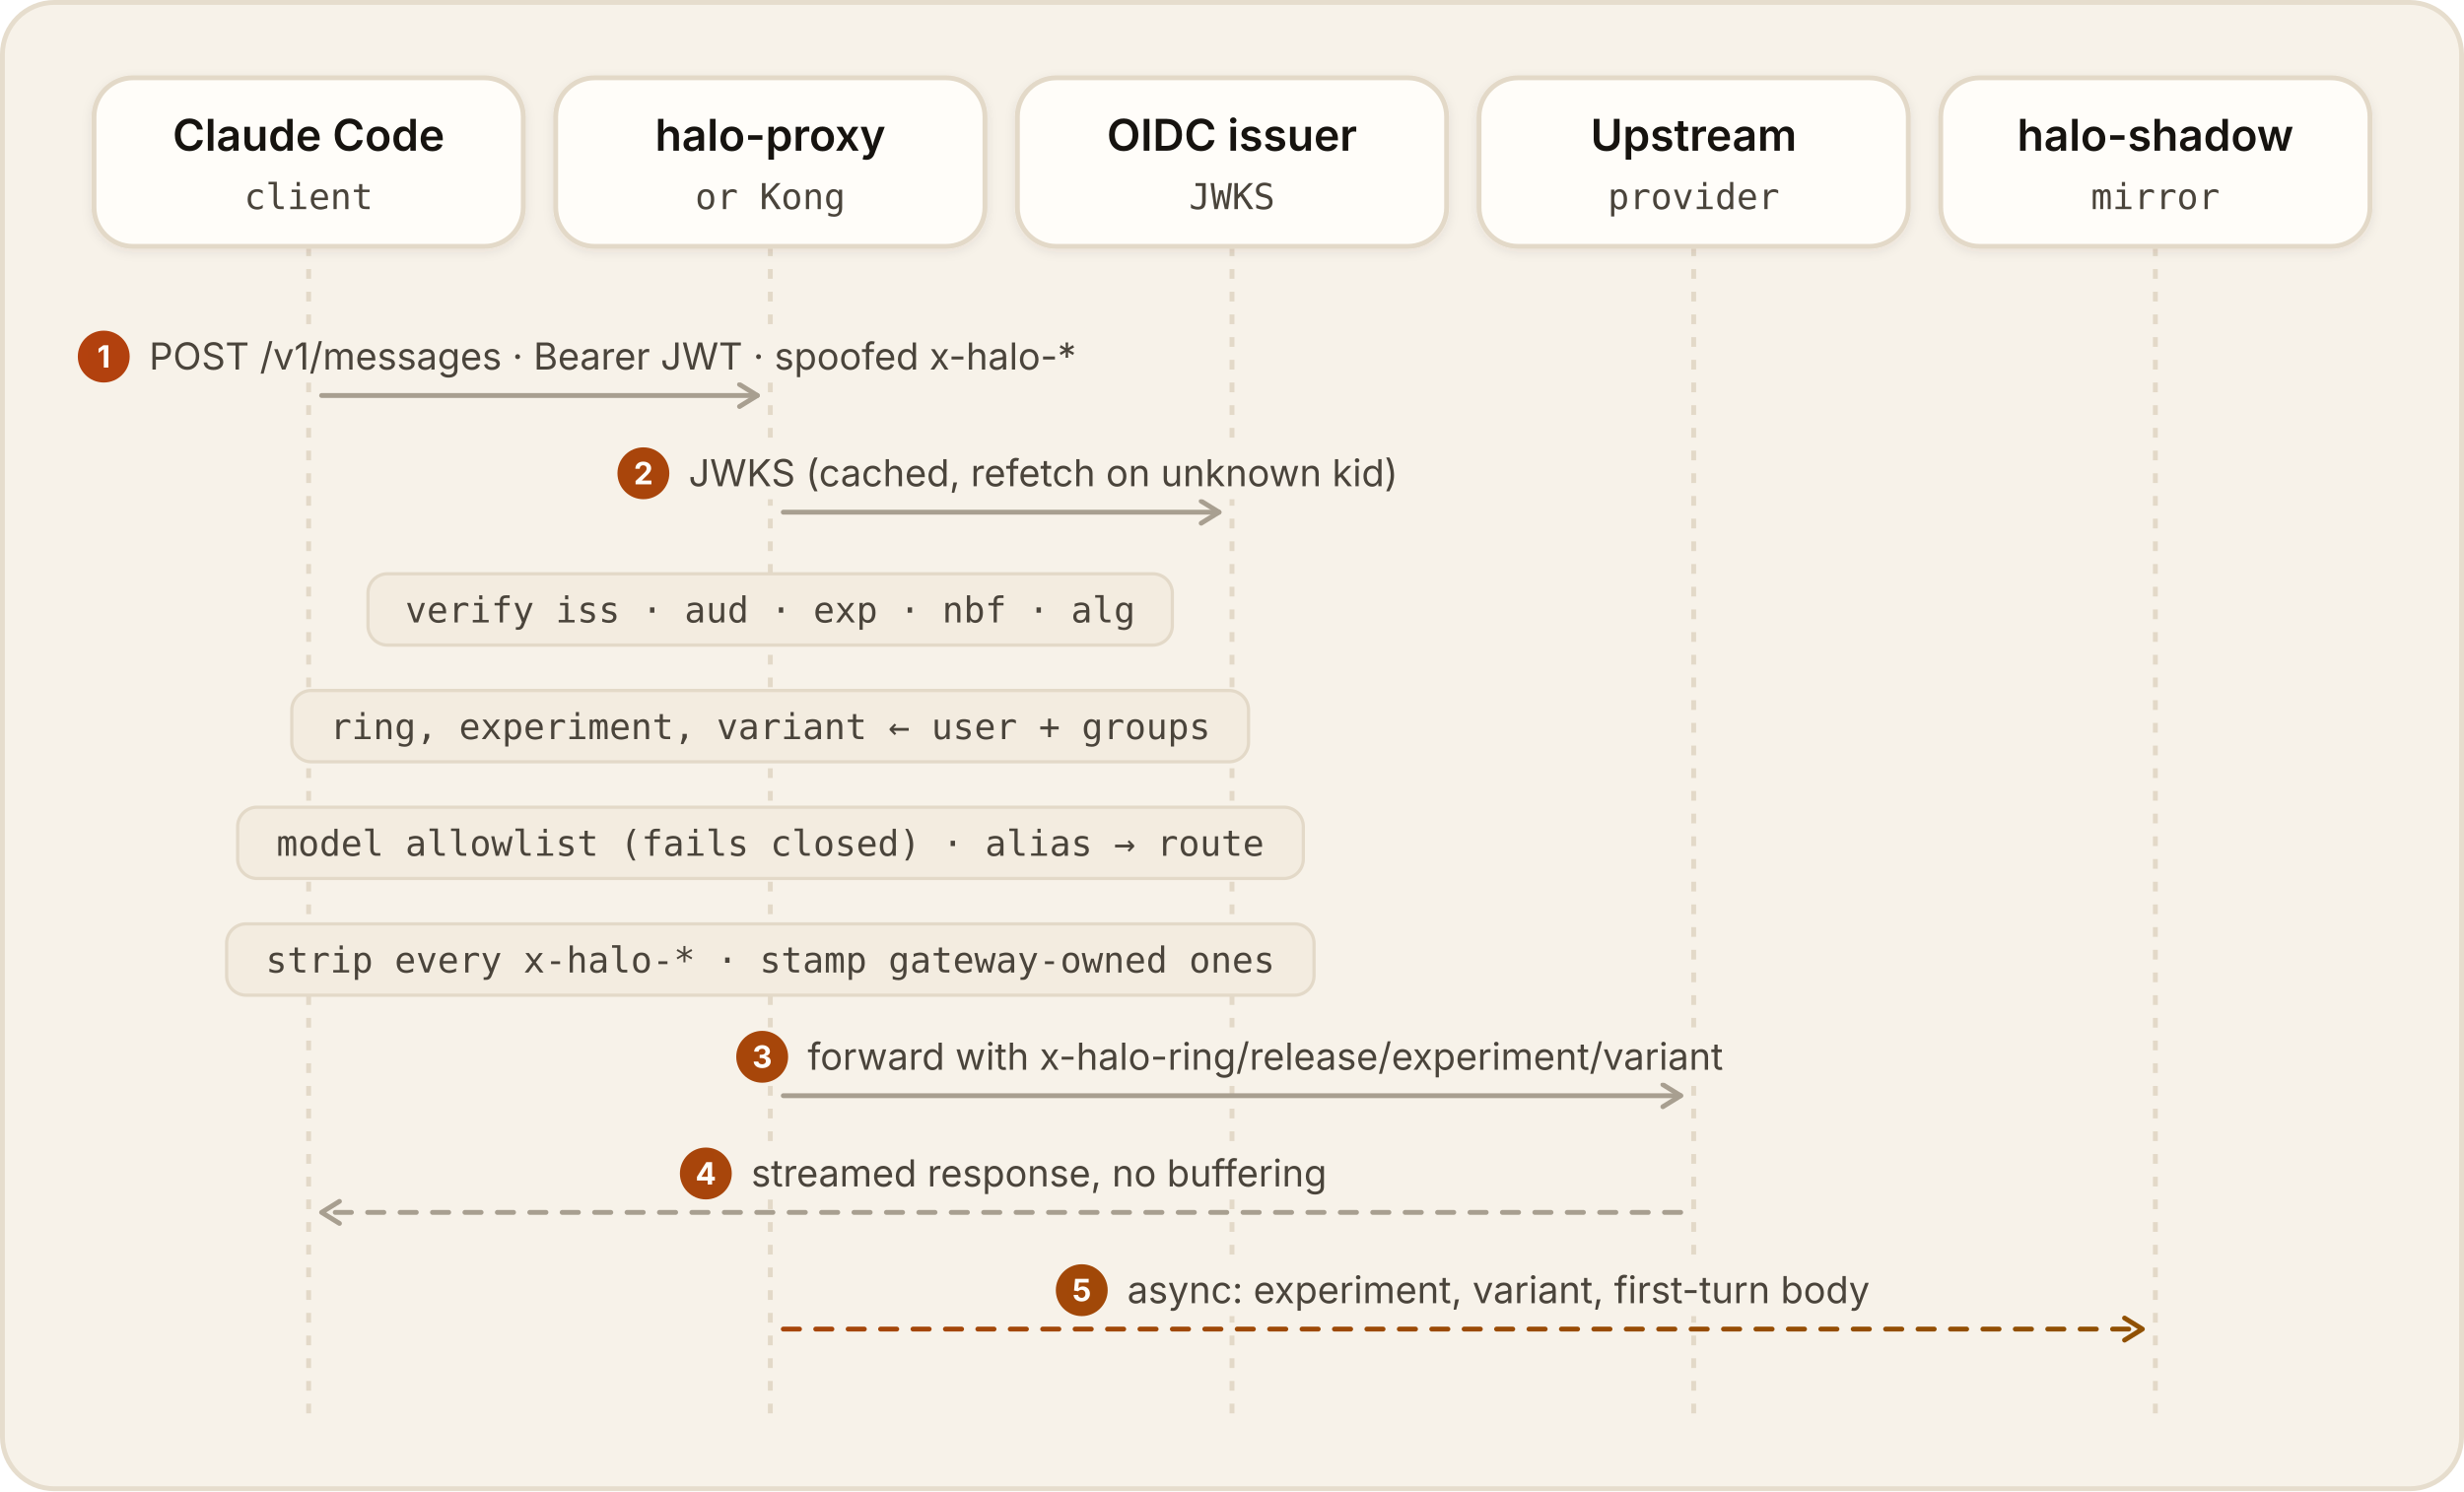
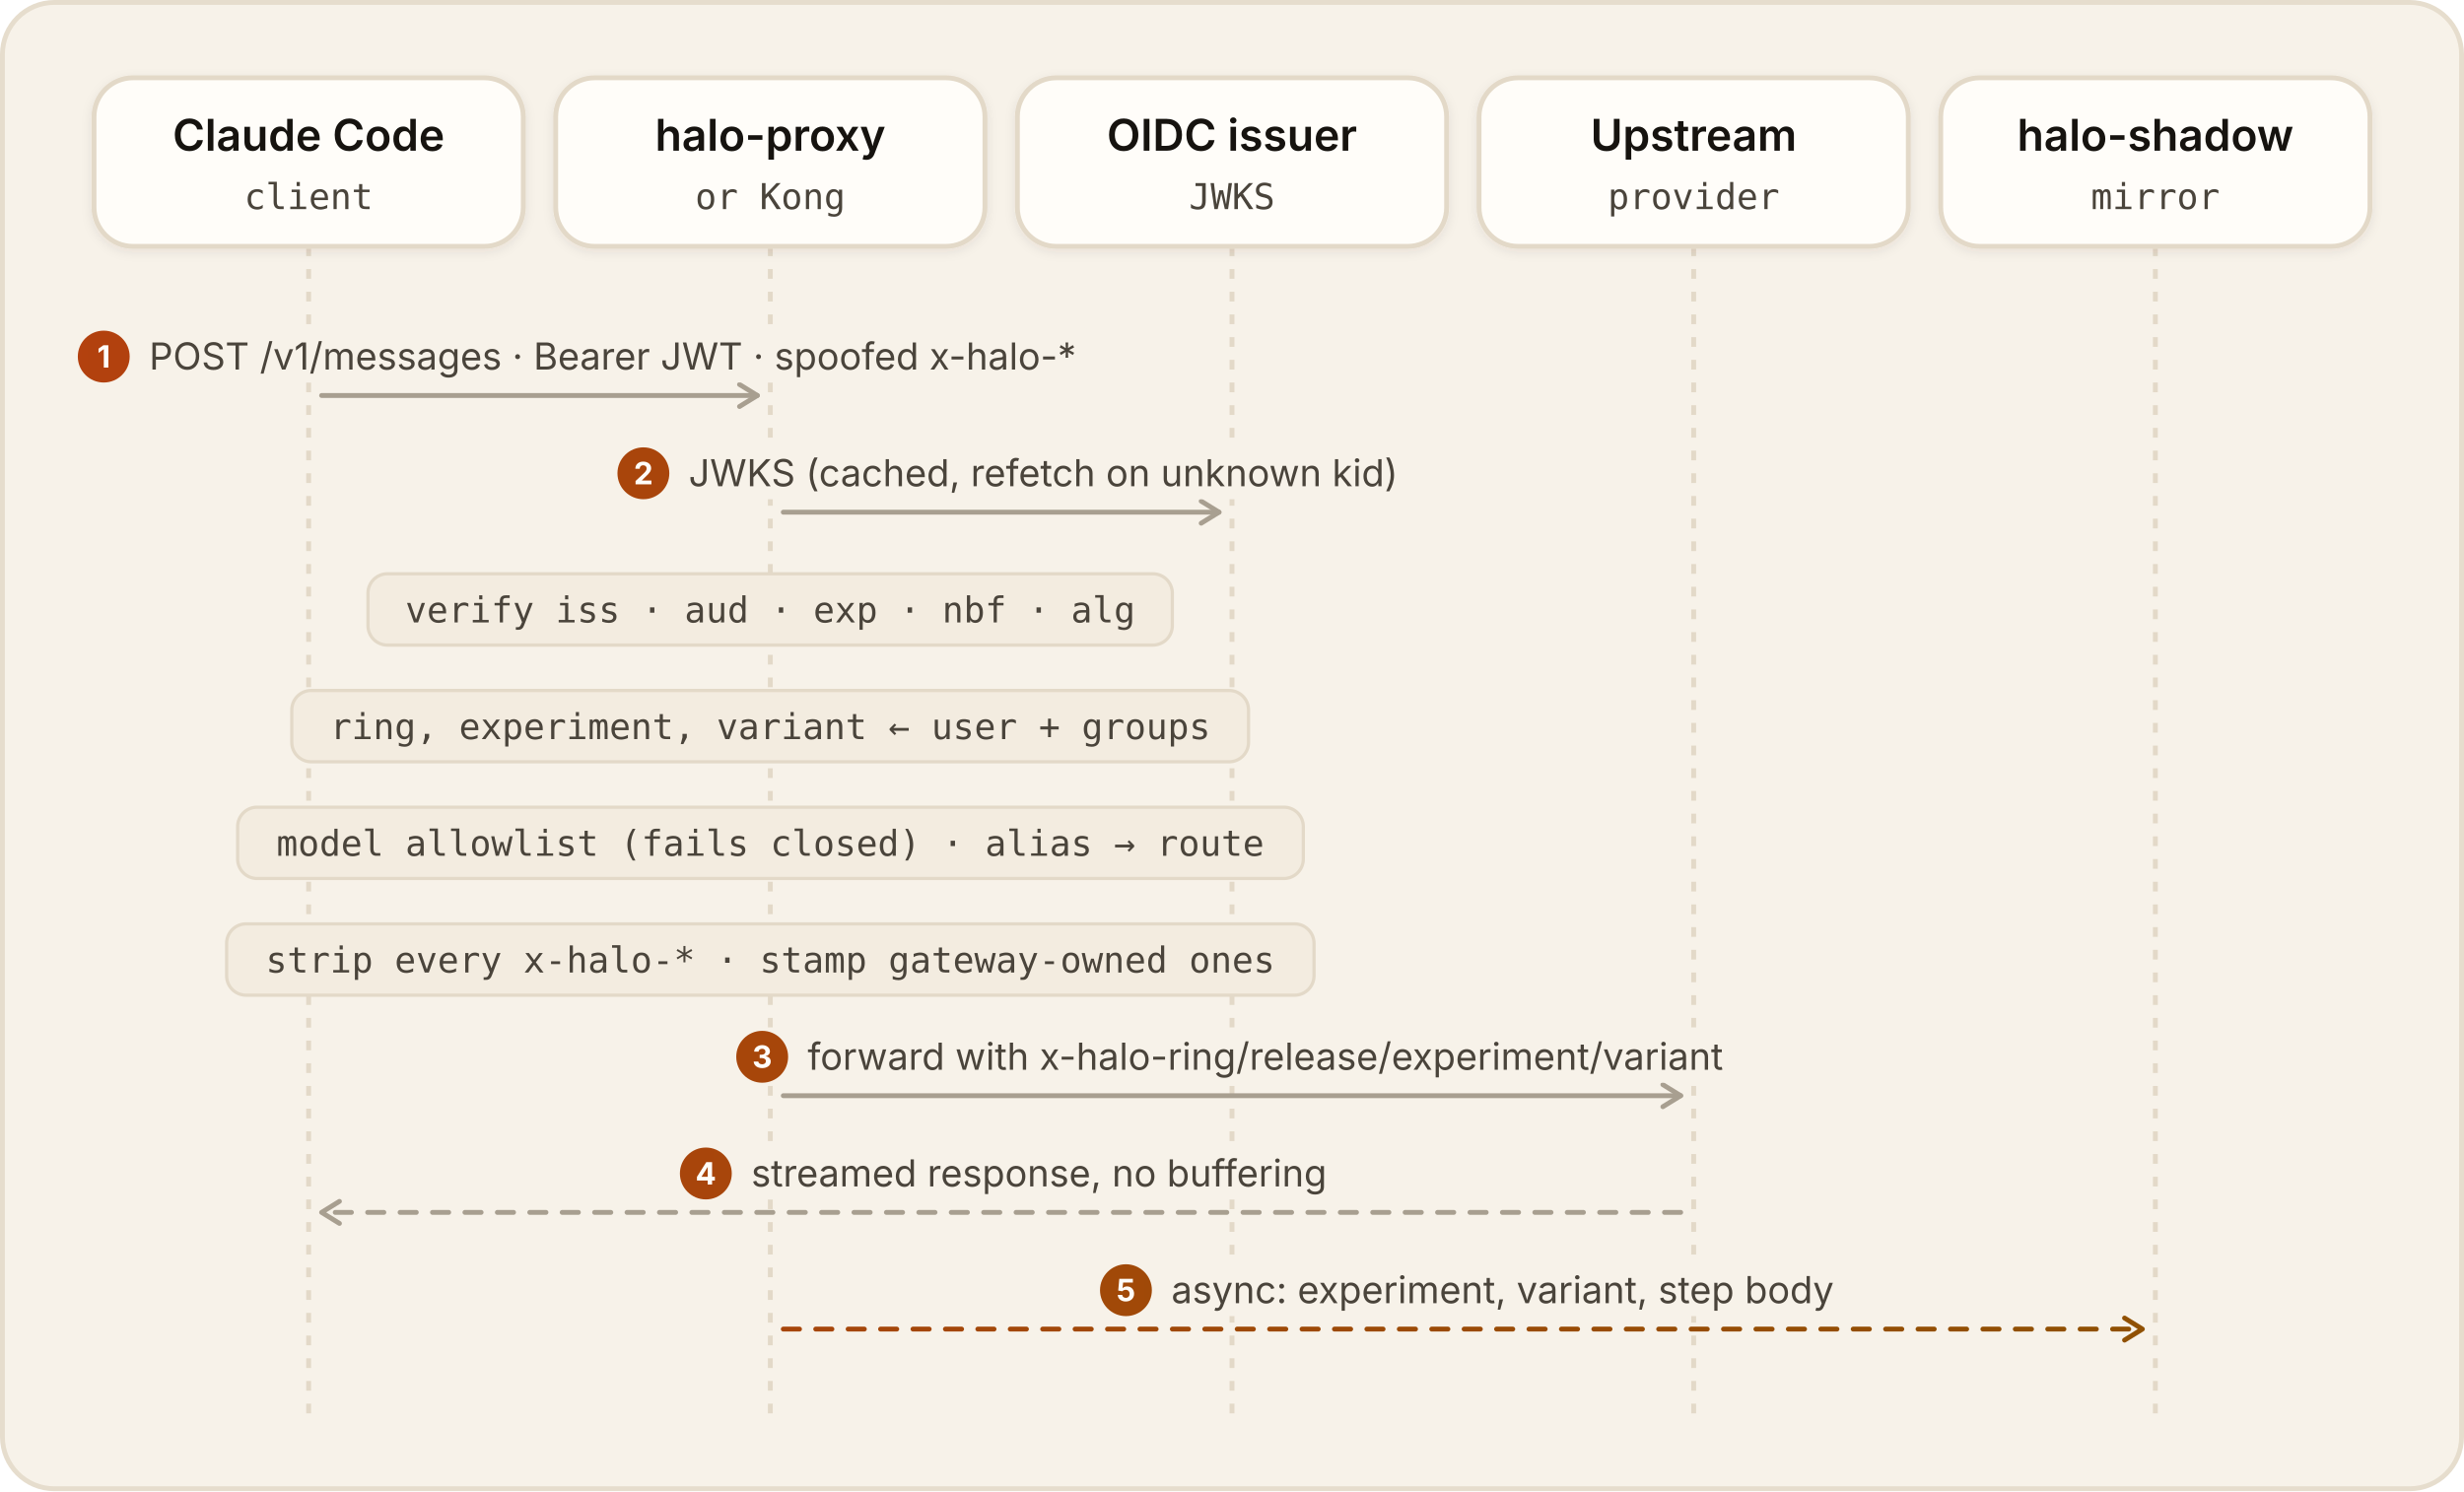
<svg xmlns="http://www.w3.org/2000/svg" viewBox="0 0 760 460" width="760" height="460" role="img" aria-labelledby="t d" font-family="ui-sans-serif,-apple-system,Inter,'Segoe UI',sans-serif">
  <style>
.cv{fill:#f7f2e9;stroke:#e6ddcd;stroke-width:1.5}
.card{fill:#fffdf9;stroke:#e3d9c8;stroke-width:1.5}
.soft{fill:url(#gs)}
.ring{fill:none;stroke:url(#ga);stroke-width:1.5}
.dcard{fill:#fbedea;stroke:#b42323;stroke-width:1.5}
.ghost{fill:none;stroke:#a89f90;stroke-width:1.5;stroke-dasharray:4 4}
.zone{fill:#f3ece0;stroke:#e0d5c2;stroke-width:1.5}
.chip{fill:#f3ece0;stroke:#e3d9c8;stroke-width:1}
text{font-family:ui-sans-serif,-apple-system,Inter,'Segoe UI',sans-serif}
.t{font-size:13.5px;font-weight:600;fill:#16130f}
.tm{font:600 12.5px ui-monospace,'SF Mono','JetBrains Mono',Menlo,Consolas,monospace;fill:#16130f}
.td{fill:#b42323}
.s{font-size:12px;fill:#4a443b}
.m{font:11px ui-monospace,'SF Mono','JetBrains Mono',Menlo,Consolas,monospace;fill:#4a443b}
.xs{font-size:10.5px;font-weight:500;fill:#655e52}
.xm{font-family:ui-monospace,'SF Mono','JetBrains Mono',Menlo,Consolas,monospace;font-weight:400}
.xa{fill:url(#ga);font-weight:600}
.xd{fill:#b42323;font-weight:600}
.xw{fill:#fffdf9;font-weight:600}
.k{font-size:10.5px;font-weight:600;letter-spacing:.08em;fill:#655e52}
.ka{fill:url(#ga)}
.h1{font-size:42px;font-weight:700;letter-spacing:-.02em;fill:#16130f}
.ln,.la,.ld,.lm{fill:none;stroke-width:1.5;stroke-linecap:round;stroke-linejoin:round}
.ln{stroke:#a89f90}.la{stroke:url(#ga)}.ld{stroke:#b42323}.lm{stroke:#e3d9c8}
.lane{stroke:#e3d9c8;stroke-width:1.5;stroke-dasharray:3 4}
.dash{stroke-dasharray:5 5}
.dl{fill:#a89f90}.da{fill:url(#ga)}.dd{fill:#b42323}
.pl{fill:#f7f2e9}.pa{fill:#f7f2e9;stroke:url(#ga);stroke-width:1}
.pd{fill:#fbedea;stroke:#b42323;stroke-width:1}.ps{fill:url(#ga)}
.fa{fill:url(#ga)}.fs{fill:url(#gs)}.fm{fill:#f3ece0}.fd{fill:#b42323}.ft{fill:#16130f}
.bdg{fill:url(#ga)}.bn{font-size:9.5px;font-weight:700;fill:#fffdf9}
.ic{fill:none;stroke:url(#ga);stroke-width:1.75;stroke-linecap:round;stroke-linejoin:round}
.pkt{fill:url(#ga)}
.grow{transform-box:fill-box;transform-origin:left;animation:grow 4.8s cubic-bezier(.6,0,.2,1) infinite}
@keyframes grow{0%{transform:scaleX(.08)}25%{transform:scaleX(.3)}50%{transform:scaleX(.55)}75%,100%{transform:scaleX(1)}}
.flow{stroke-dasharray:4 6;animation:flow 1.1s linear infinite}
@keyframes flow{to{stroke-dashoffset:-20}}
.blink{animation:blink 3.2s ease-in-out infinite}
@keyframes blink{0%,100%{opacity:.18}35%,65%{opacity:1}}
.pulse{transform-box:fill-box;transform-origin:center;animation:pulse 2.8s ease-out infinite}
@keyframes pulse{0%{opacity:.55;transform:scale(.6)}100%{opacity:0;transform:scale(1.5)}}
@media (prefers-reduced-motion:reduce){.flow,.blink,.pulse,.grow{animation:none}.blink{opacity:1}.pulse,.pkt{display:none}}
</style>
  <defs>
    <linearGradient id="ga" gradientUnits="userSpaceOnUse" x1="0" y1="0" x2="760" y2="0">
      <stop offset="0" stop-color="#b4400f" />
      <stop offset="1" stop-color="#8a5300" />
    </linearGradient>
    <linearGradient id="gs" gradientUnits="userSpaceOnUse" x1="0" y1="0" x2="760" y2="0">
      <stop offset="0" stop-color="#b4400f" stop-opacity="0.08" />
      <stop offset="1" stop-color="#8a5300" stop-opacity="0.08" />
    </linearGradient>
    <filter id="sh" x="-10%" y="-10%" width="120%" height="140%">
      <feDropShadow dx="0" dy="1" stdDeviation="1.6" flood-color="#3c280a" flood-opacity="0.08" />
    </filter>
  </defs>
  <rect class="cv" x=".75" y=".75" width="758.5" height="458.5" rx="16" />
  <path class="lane" d="M95.2 76V436" />
  <rect class="card" x="29.0" y="24" width="132.4" height="52" rx="12" filter="url(#sh)" />
  <text class="t" x="95.2" y="46.5" text-anchor="middle">Claude Code</text>
  <text class="m" x="95.2" y="64.5" text-anchor="middle">client</text>
  <path class="lane" d="M237.6 76V436" />
  <rect class="card" x="171.4" y="24" width="132.4" height="52" rx="12" filter="url(#sh)" />
  <text class="t" x="237.6" y="46.5" text-anchor="middle">halo-proxy</text>
  <text class="m" x="237.6" y="64.5" text-anchor="middle">or Kong</text>
  <path class="lane" d="M380.0 76V436" />
  <rect class="card" x="313.8" y="24" width="132.4" height="52" rx="12" filter="url(#sh)" />
  <text class="t" x="380" y="46.5" text-anchor="middle">OIDC issuer</text>
  <text class="m" x="380" y="64.5" text-anchor="middle">JWKS</text>
  <path class="lane" d="M522.4 76V436" />
  <rect class="card" x="456.2" y="24" width="132.4" height="52" rx="12" filter="url(#sh)" />
  <text class="t" x="522.4" y="46.5" text-anchor="middle">Upstream</text>
  <text class="m" x="522.4" y="64.5" text-anchor="middle">provider</text>
  <path class="lane" d="M664.8 76V436" />
  <rect class="card" x="598.6" y="24" width="132.4" height="52" rx="12" filter="url(#sh)" />
  <text class="t" x="664.8" y="46.5" text-anchor="middle">halo-shadow</text>
  <text class="m" x="664.8" y="64.5" text-anchor="middle">mirror</text>
  <path class="ln" d="M99.2 122L233.6 122" />
  <path class="ln hd" d="M228.1 125.4L233.6 122L228.1 118.6" />
  <rect class="pl" x="20.0" y="101" width="317.3" height="17" rx="4" />
  <circle class="bdg" cx="32.0" cy="110" r="8" />
  <text class="bn" x="32.0" y="113.4" text-anchor="middle">1</text>
  <text class="s" x="46.0" y="114" style="font-size:11.5px">POST /v1/messages · Bearer JWT · spoofed x-halo-*</text>
  <path class="ln" d="M241.6 158L376 158" />
  <path class="ln hd" d="M370.5 161.4L376 158L370.5 154.6" />
  <rect class="pl" x="186.4" y="137" width="244.7" height="17" rx="4" />
  <circle class="bdg" cx="198.448" cy="146" r="8" />
  <text class="bn" x="198.448" y="149.4" text-anchor="middle">2</text>
  <text class="s" x="212.4" y="150" style="font-size:11.5px">JWKS (cached, refetch on unknown kid)</text>
  <rect class="chip" x="113.5" y="177" width="248.1" height="22" rx="6" />
  <text class="m" x="237.6" y="192" text-anchor="middle">verify iss · aud · exp · nbf · alg</text>
  <rect class="chip" x="90.0" y="213" width="295.1" height="22" rx="6" />
  <text class="m" x="237.6" y="228" text-anchor="middle">ring, experiment, variant ← user + groups</text>
  <rect class="chip" x="73.3" y="249" width="328.7" height="22" rx="6" />
  <text class="m" x="237.6" y="264" text-anchor="middle">model allowlist (fails closed) · alias → route</text>
  <rect class="chip" x="69.9" y="285" width="335.4" height="22" rx="6" />
  <text class="m" x="237.6" y="300" text-anchor="middle">strip every x-halo-* · stamp gateway-owned ones</text>
  <path class="ln" d="M241.6 338L518.4 338" />
  <path class="ln hd" d="M512.9 341.4L518.4 338L512.9 334.6" />
  <rect class="pl" x="223.1" y="317" width="313.8" height="17" rx="4" />
  <circle class="bdg" cx="235.09" cy="326" r="8" />
  <text class="bn" x="235.09" y="329.4" text-anchor="middle">3</text>
  <text class="s" x="249.1" y="330" style="font-size:11.5px">forward with x-halo-ring/release/experiment/variant</text>
  <path class="ln dash" d="M518.4 374L99.2 374" />
  <path class="ln hd" d="M104.7 370.6L99.2 374L104.7 377.4" />
  <rect class="pl" x="205.7" y="353" width="206.2" height="17" rx="4" />
  <circle class="bdg" cx="217.71" cy="362" r="8" />
  <text class="bn" x="217.71" y="365.4" text-anchor="middle">4</text>
  <text class="s" x="231.7" y="366" style="font-size:11.5px">streamed response, no buffering</text>
  <path class="la dash" d="M241.6 410L660.8 410" />
  <path class="la hd" d="M655.3 413.4L660.8 410L655.3 406.6" />
-   <rect class="pl" x="321.7" y="389" width="259.1" height="17" rx="4" />
-   <circle class="bdg" cx="333.66" cy="398" r="8" />
-   <text class="bn" x="333.66" y="401.4" text-anchor="middle">5</text>
-   <text class="s" x="347.7" y="402" style="font-size:11.5px">async: experiment, variant, first-turn body</text>
+   <rect class="pl" x="335.3" y="389" width="231.8" height="17" rx="4" />
+   <circle class="bdg" cx="347.288" cy="398" r="8" />
+   <text class="bn" x="347.288" y="401.4" text-anchor="middle">5</text>
+   <text class="s" x="361.3" y="402" style="font-size:11.5px">async: experiment, variant, step body</text>
</svg>
